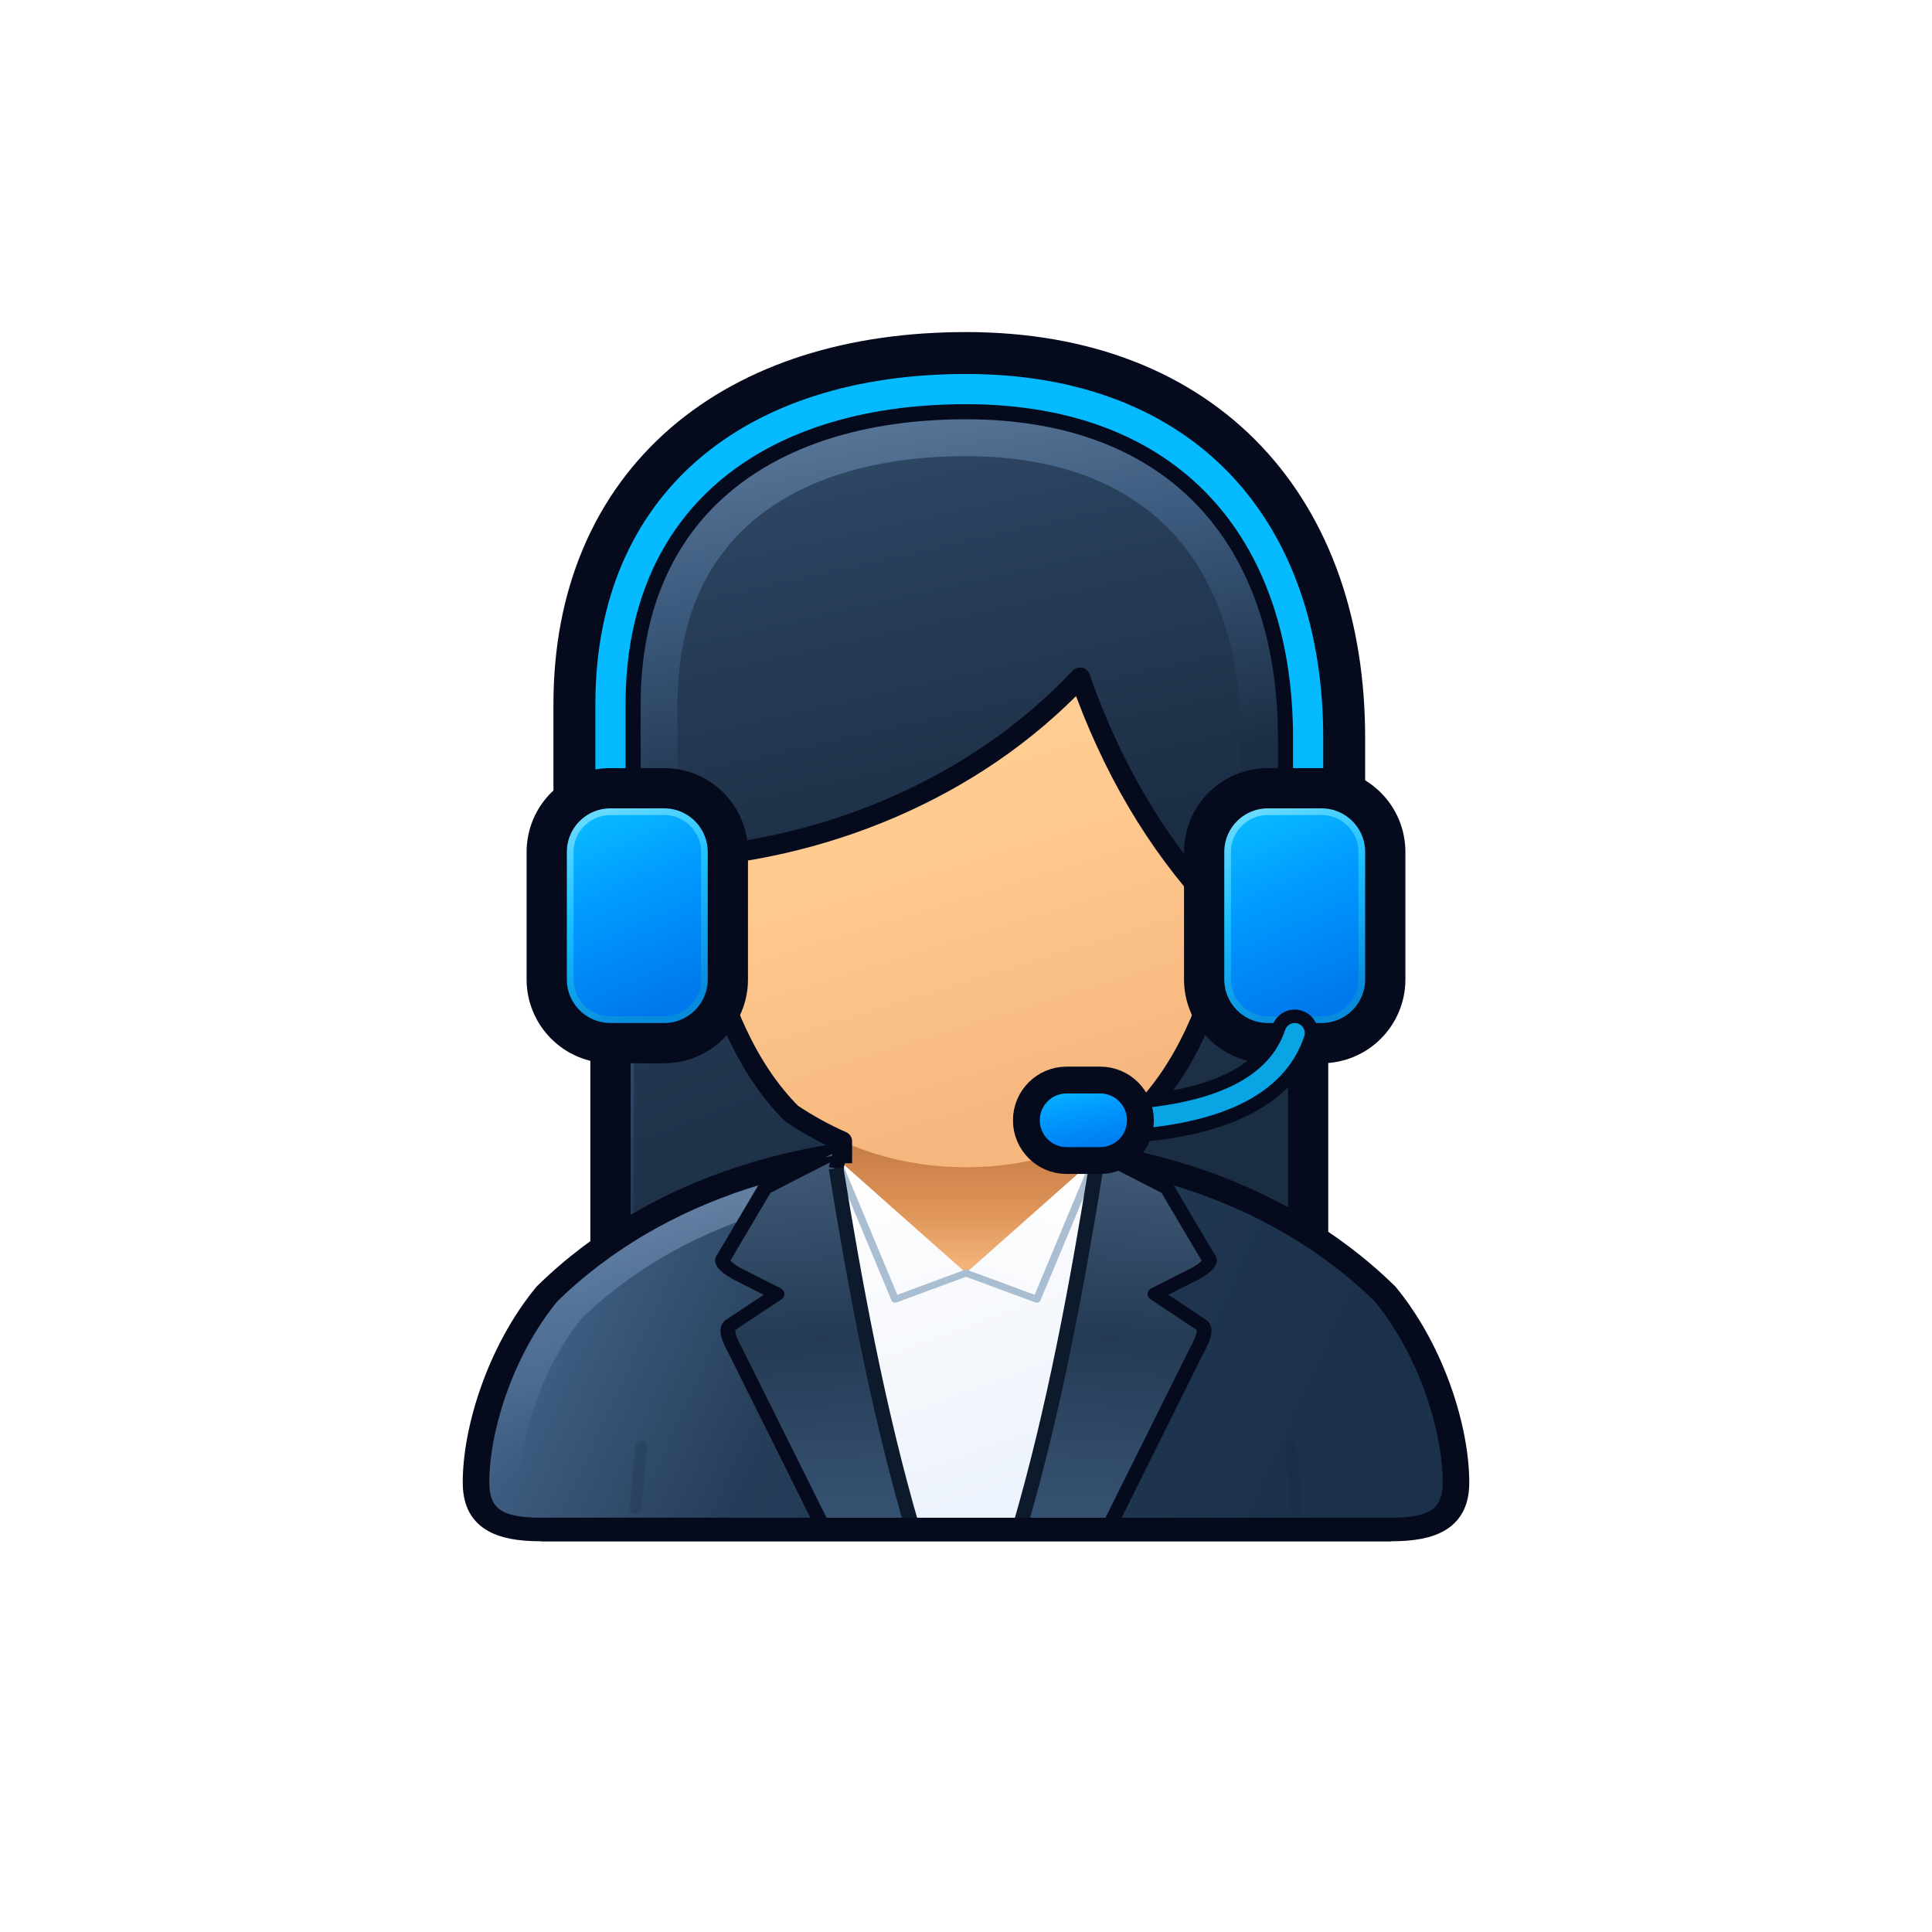
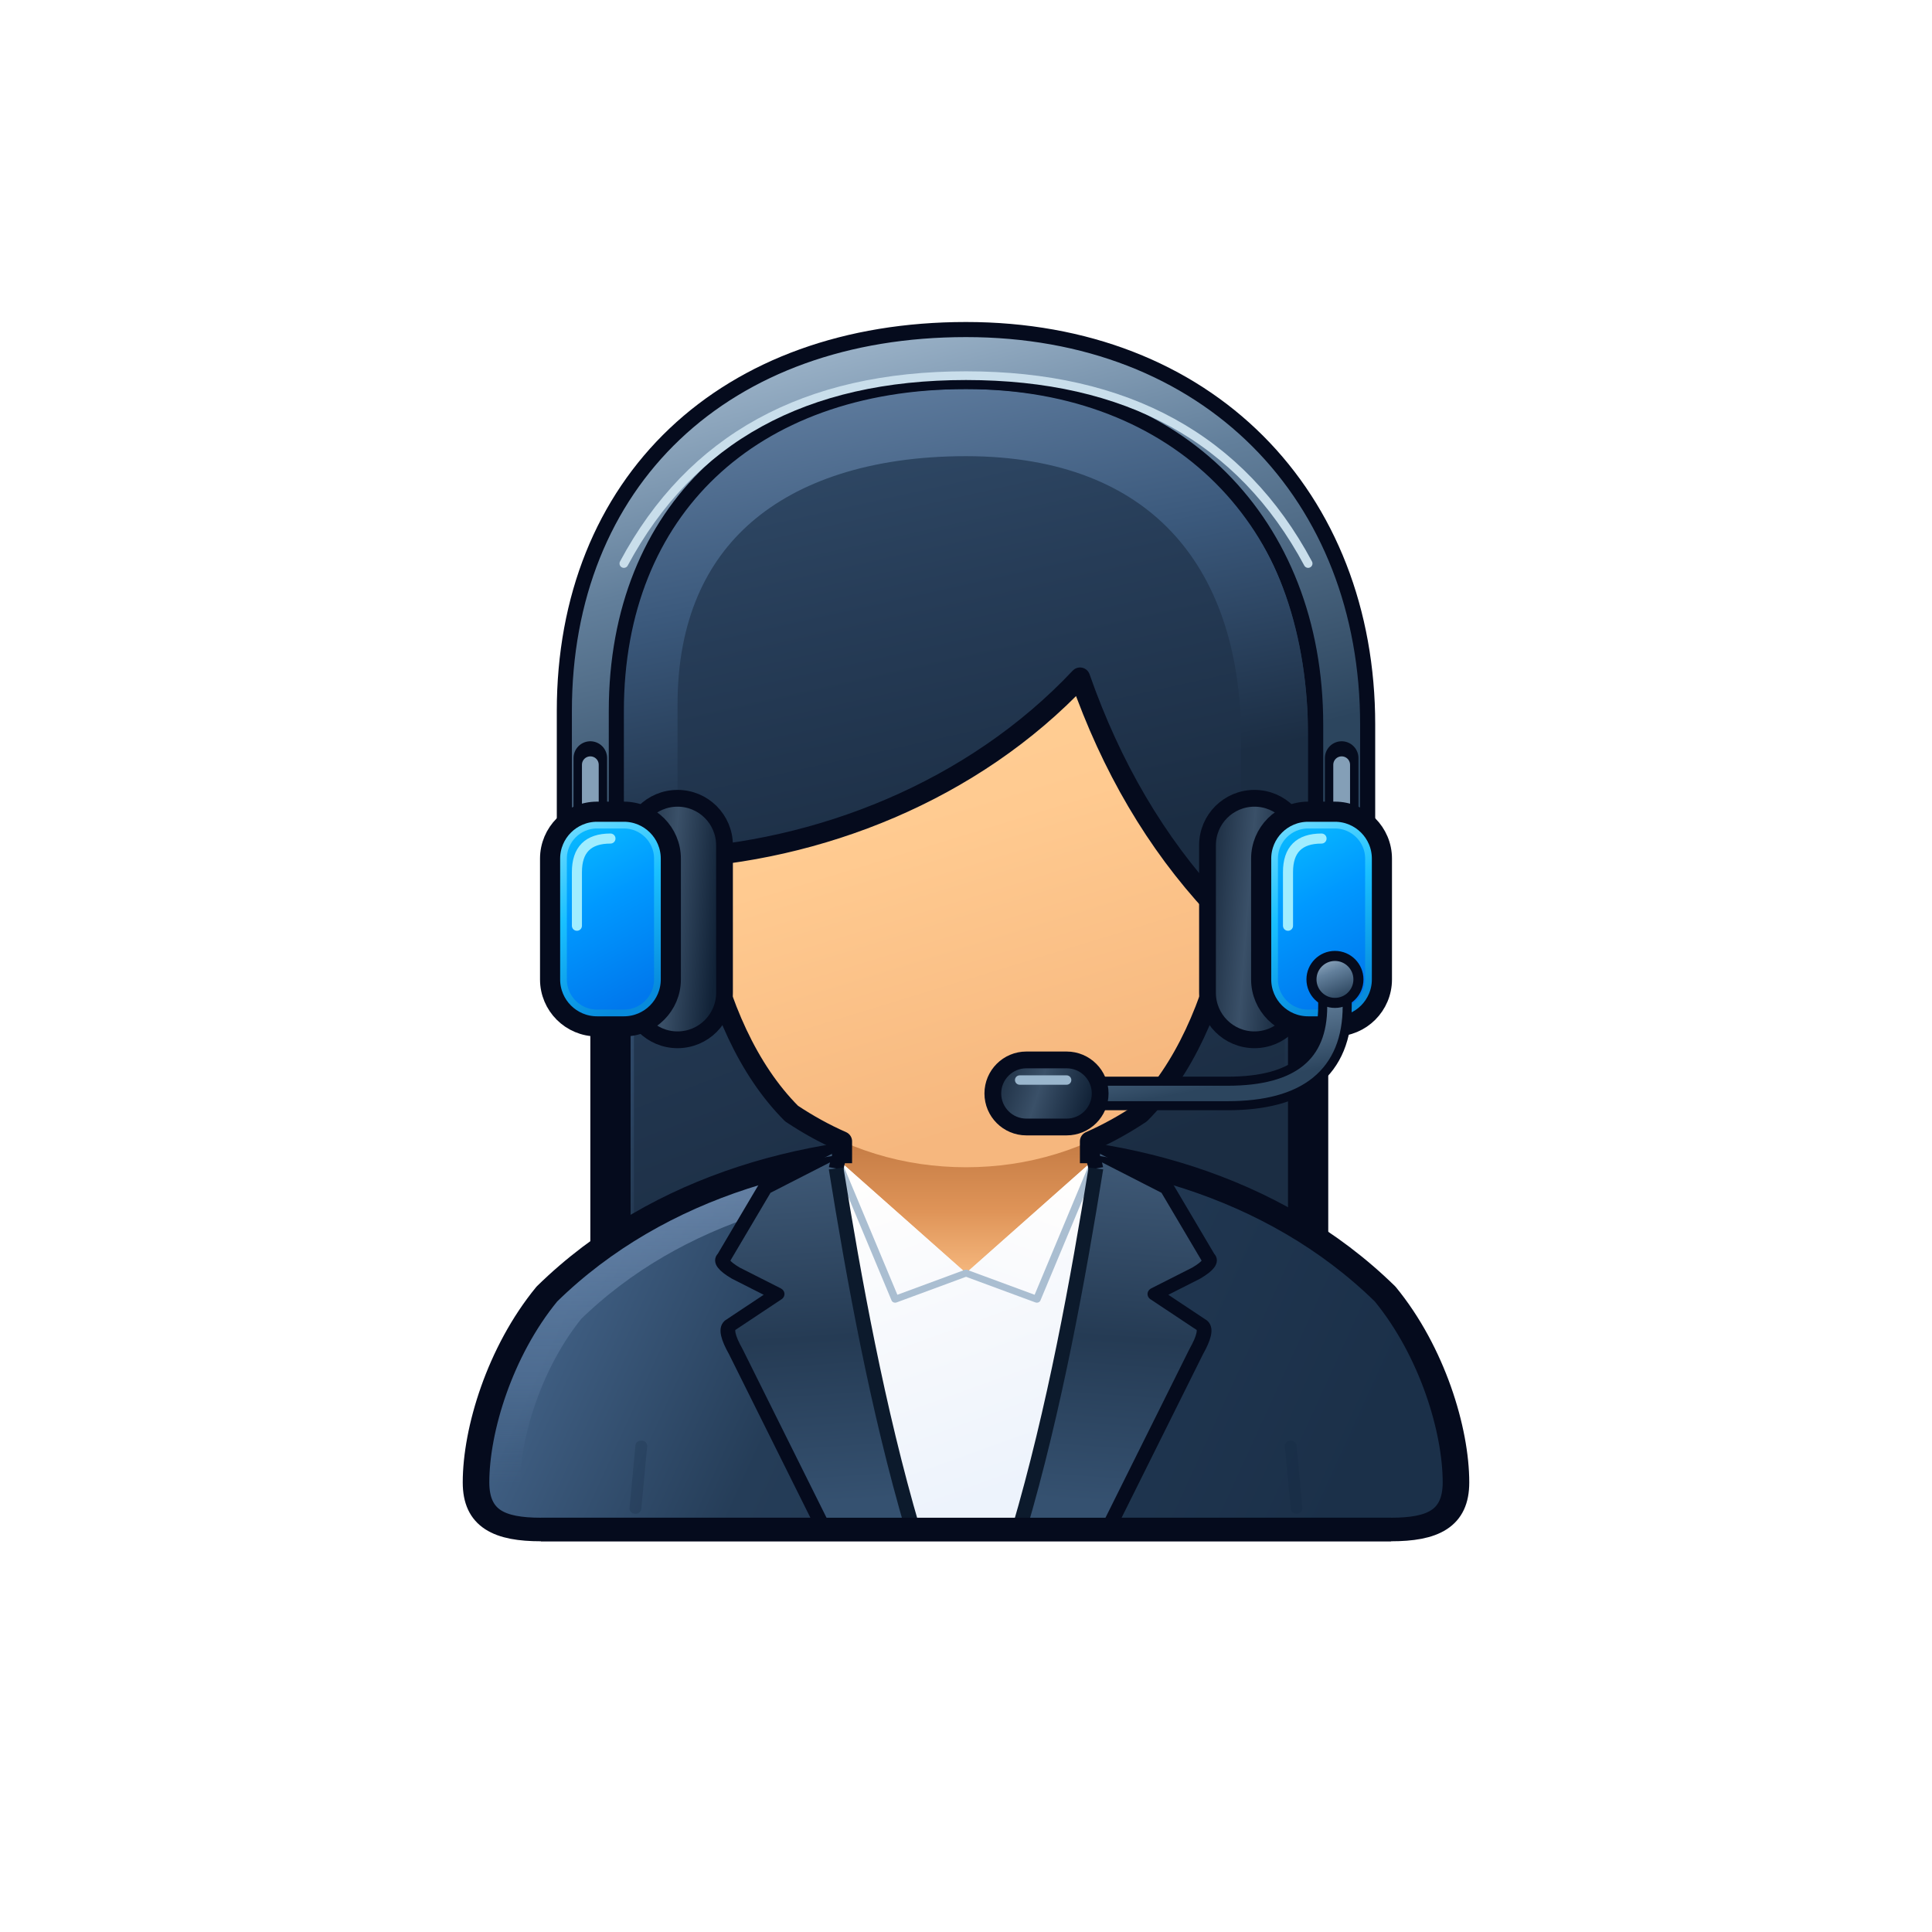
<svg xmlns="http://www.w3.org/2000/svg" width="288" height="288" viewBox="0 0 288 288" role="img" aria-labelledby="call-center-agent-title">
  <defs>
    <linearGradient id="call-center-agent-blue" x1="0" y1="0" x2=".3" y2="1">
      <stop offset="0.0" stop-color="#0bc5ff" />
      <stop offset="0.5" stop-color="#0099ff" />
      <stop offset="1.0" stop-color="#0078ed" />
    </linearGradient>
    <linearGradient id="call-center-agent-cyan" x1="0" y1="0" x2=".3" y2="1">
      <stop offset="0.0" stop-color="#82e2ff" />
      <stop offset="0.5" stop-color="#1ac0ff" />
      <stop offset="1.0" stop-color="#078bdc" />
    </linearGradient>
    <linearGradient id="call-center-agent-hair" x1="0" y1="0" x2=".3" y2="1">
      <stop offset="0.0" stop-color="#344f6d" />
      <stop offset="0.5" stop-color="#263c57" />
      <stop offset="1.0" stop-color="#1b2d43" />
    </linearGradient>
    <linearGradient id="call-center-agent-skin" x1="0" y1="0" x2=".3" y2="1">
      <stop offset="0.0" stop-color="#ffd39a" />
      <stop offset="0.5" stop-color="#ffca90" />
      <stop offset="1.0" stop-color="#f6b77e" />
    </linearGradient>
    <linearGradient id="call-center-agent-hair-edge" x1="0" y1="0" x2=".3" y2="1">
      <stop offset="0.0" stop-color="#6683a5" />
      <stop offset="0.5" stop-color="#3b597c" />
      <stop offset="1.0" stop-color="#1b2d43" />
    </linearGradient>
    <path id="call-center-agent-shape1" d="M91 125 V105 C91 75 112 58 144 58 C177 58 195 79 195 110 V191 H91 Z" />
    <clipPath id="call-center-agent-shape1-clip">
      <use href="#call-center-agent-shape1" />
    </clipPath>
    <path id="call-center-agent-shape3" d="M144 90 C123 90 105 94 104 107 C101 127 105 153 118 166 Q130 174 144 174 Q158 174 170 166 C183 153 187 127 184 107 C183 94 165 90 144 90 Z" />
    <path id="call-center-agent-shape4" d="M91 124 V105 C91 75 112 58 144 58 C177 58 195 79 195 110 V124 L187 129 L181 135 Q168 121 161 101 C145 118 122 127 100 128 Z" />
    <clipPath id="call-center-agent-shape4-clip">
      <use href="#call-center-agent-shape4" />
    </clipPath>
-     <rect id="call-center-agent-shape5" x="83" y="119" width="24" height="35" rx="8" />
+     <rect id="call-center-agent-shape5" x="82" y="121" width="18" height="32" rx="7" />
    <clipPath id="call-center-agent-shape5-clip">
      <use href="#call-center-agent-shape5" />
    </clipPath>
-     <rect id="call-center-agent-shape6" x="181" y="119" width="24" height="35" rx="8" />
+     <rect id="call-center-agent-shape6" x="188" y="121" width="18" height="32" rx="7" />
    <clipPath id="call-center-agent-shape6-clip">
      <use href="#call-center-agent-shape6" />
    </clipPath>
-     <rect id="call-center-agent-shape7" x="153" y="161" width="17" height="12" rx="6" />
+     <rect id="call-center-agent-shape7" x="148" y="158" width="16" height="10" rx="5" />
    <clipPath id="call-center-agent-shape7-clip">
      <use href="#call-center-agent-shape7" />
    </clipPath>
    <path id="call-center-agent-outfit-body" d="M144 158 C119 157 92 165 73 186 C65 197 61 212 61 222 C61 229 65 231 72 231 C96 231 120 231 144 231 C168 231 192 231 216 231 C223 231 227 229 227 222 C227 212 223 197 215 186 C196 165 169 157 144 158 Z" />
    <clipPath id="call-center-agent-outfit-body-clip">
      <use href="#call-center-agent-outfit-body" />
    </clipPath>
    <path id="call-center-agent-outfit-neck" d="M123 148 Q144 138 165 148 L166 160 L144 182 L122 160 Z" />
    <path id="call-center-agent-outfit-shirt" d="M121 157 H167 L166 162 C163 183 159 208 153 231 H135 C129 208 125 183 122 162 Z" />
    <linearGradient id="call-center-agent-outfit-suit-paint" gradientUnits="userSpaceOnUse" x1="82" y1="174" x2="208" y2="225">
      <stop offset="0" stop-color="#3f5e82" />
      <stop offset=".3" stop-color="#253d58" />
      <stop offset="1" stop-color="#1b3049" />
    </linearGradient>
    <linearGradient id="call-center-agent-outfit-lapel-paint" gradientUnits="userSpaceOnUse" x1="116" y1="163" x2="121" y2="226">
      <stop offset="0" stop-color="#3d5774" />
      <stop offset=".5" stop-color="#253b54" />
      <stop offset="1" stop-color="#355170" />
    </linearGradient>
    <linearGradient id="call-center-agent-outfit-neck-paint" gradientUnits="userSpaceOnUse" x1="144" y1="157" x2="144" y2="181">
      <stop offset="0" stop-color="#c57c45" />
      <stop offset=".55" stop-color="#df9458" />
      <stop offset="1" stop-color="#f3b47a" />
    </linearGradient>
    <linearGradient id="call-center-agent-outfit-white-paint" gradientUnits="userSpaceOnUse" x1="128" y1="164" x2="152" y2="223">
      <stop offset="0" stop-color="#fffefd" />
      <stop offset="1" stop-color="#edf3fc" />
    </linearGradient>
    <path id="call-center-agent-outfit-lapel-left" d="M122 162 L122.749 158.365 L109.946 165.75 L103 179 Q102 180 105 182 L112 186 L104 192 Q103 193 105 197 L120 231 H135 C129 208 125 183 122 162 Z" />
    <path id="call-center-agent-outfit-collar-left" d="M122 160 L144 182 L132 187 Z" />
    <linearGradient id="call-center-agent-outfit-suit-bevel" gradientUnits="userSpaceOnUse" x1="80" y1="168" x2="80" y2="222">
      <stop offset="0" stop-color="#88a5cb" stop-opacity=".55" />
      <stop offset=".65" stop-color="#6584aa" stop-opacity=".35" />
      <stop offset="1" stop-color="#4d6b8f" stop-opacity="0" />
    </linearGradient>
    <path id="call-center-agent-outfit-lapel-seam-left" d="M122 162 C125 183 129 208 135 231" />
    <path id="call-center-agent-outfit-lapel-rim-left" d="M122 162 L122.749 158.365 L109.946 165.75 L103 179 Q102 180 105 182 L112 186 L104 192 Q103 193 105 197 L120 231 H135" />
    <path id="call-center-agent-outfit-shoulder-left" d="M144 158 C119 157 92 165 73 186 C65 197 61 212 61 222" />
    <path id="call-center-agent-outfit-hem" d="M72 231 H216" />
+     <linearGradient id="call-center-agent-headset-metal" x1="0" y1="0" x2=".4" y2="1">
+       <stop offset="0" stop-color="#a9bfd3" />
+       <stop offset=".45" stop-color="#627f9b" />
+       <stop offset="1" stop-color="#2c455e" />
+     </linearGradient>
+     <linearGradient id="call-center-agent-ear-cushion" x1="0" y1="0" x2="1" y2=".2">
+       <stop offset="0" stop-color="#16263a" />
+       <stop offset=".5" stop-color="#3a5068" />
+       <stop offset="1" stop-color="#102136" />
+     </linearGradient>
  </defs>
  <g stroke-linecap="round" stroke-linejoin="round">
-     <path d="M91 124 V105 C91 75 112 58 144 58 C177 58 195 79 195 110 V124" fill="none" stroke="#050b1d" stroke-width="17" id="call-center-agent-headset-outer-outline" />
    <use href="#call-center-agent-shape1" fill="url(#call-center-agent-hair)" />
    <use href="#call-center-agent-shape1" fill="none" stroke="url(#call-center-agent-hair-edge)" stroke-width="7" clip-path="url(#call-center-agent-shape1-clip)" />
    <use href="#call-center-agent-shape1" fill="none" stroke="#050b1d" stroke-width="6" />
    <g id="call-center-agent-outfit" transform="translate(17.28 47.82) scale(.88 .78)">
      <use href="#call-center-agent-outfit-body" fill="url(#call-center-agent-outfit-suit-paint)" />
      <use href="#call-center-agent-outfit-shoulder-left" fill="none" stroke="url(#call-center-agent-outfit-suit-bevel)" stroke-width="15" clip-path="url(#call-center-agent-outfit-body-clip)" />
      <use href="#call-center-agent-outfit-body" fill="none" stroke="#050b1d" stroke-width="4.5" vector-effect="non-scaling-stroke" />
      <path d="M89 215 L88 227 M199 215 L200 227" fill="none" stroke="#10253d" stroke-width="2" opacity=".2" />
      <use href="#call-center-agent-outfit-shirt" fill="url(#call-center-agent-outfit-white-paint)" clip-path="url(#call-center-agent-outfit-body-clip)" />
      <use href="#call-center-agent-outfit-neck" fill="url(#call-center-agent-outfit-neck-paint)" />
      <use href="#call-center-agent-outfit-collar-left" fill="url(#call-center-agent-outfit-white-paint)" />
      <use href="#call-center-agent-outfit-collar-left" fill="url(#call-center-agent-outfit-white-paint)" transform="translate(288 0) scale(-1 1)" />
      <path d="M144 182 L132 187 L122 160" fill="none" stroke="#aabed1" stroke-width="1.3" />
      <path d="M144 182 L132 187 L122 160" fill="none" stroke="#aabed1" stroke-width="1.3" transform="translate(288 0) scale(-1 1)" />
      <use href="#call-center-agent-outfit-lapel-left" fill="url(#call-center-agent-outfit-lapel-paint)" />
      <use href="#call-center-agent-outfit-lapel-left" fill="url(#call-center-agent-outfit-lapel-paint)" transform="translate(288 0) scale(-1 1)" />
      <use href="#call-center-agent-outfit-lapel-rim-left" fill="none" stroke="#050b1d" stroke-width="2.5" stroke-linecap="butt" clip-path="url(#call-center-agent-outfit-body-clip)" />
      <use href="#call-center-agent-outfit-lapel-rim-left" fill="none" stroke="#050b1d" stroke-width="2.5" transform="translate(288 0) scale(-1 1)" stroke-linecap="butt" clip-path="url(#call-center-agent-outfit-body-clip)" />
      <use href="#call-center-agent-outfit-lapel-seam-left" fill="none" stroke="#0c1a2c" stroke-width="2.5" stroke-linecap="butt" clip-path="url(#call-center-agent-outfit-body-clip)" />
      <use href="#call-center-agent-outfit-lapel-seam-left" fill="none" stroke="#0c1a2c" stroke-width="2.5" transform="translate(288 0) scale(-1 1)" stroke-linecap="butt" clip-path="url(#call-center-agent-outfit-body-clip)" />
      <use href="#call-center-agent-outfit-hem" fill="none" stroke="#050b1d" stroke-width="4.5" stroke-linecap="butt" vector-effect="non-scaling-stroke" />
    </g>
    <g transform="translate(0 0)">
      <use href="#call-center-agent-shape3" fill="url(#call-center-agent-skin)" />
      <path d="M104 107 C101 127 105 153 118 166 Q121.667 168.444 125.52 170.142 V173.4 M162.48 173.4 V170.142 Q166.333 168.444 170 166 C183 153 187 127 184 107" fill="none" stroke="#050b1d" stroke-width="3" stroke-linecap="butt" />
      <use href="#call-center-agent-shape4" fill="url(#call-center-agent-hair)" />
      <path d="M91 124 V105 C91 75 112 58 144 58 C177 58 195 79 195 110 V124" fill="none" stroke="url(#call-center-agent-hair-edge)" stroke-width="20" clip-path="url(#call-center-agent-shape4-clip)" />
      <path d="M187 129 L181 135 Q168 121 161 101 C145 118 122 127 100 128" fill="none" stroke="#050b1d" stroke-width="3" />
    </g>
-     <path d="M91 124 V105 C91 75 112 58 144 58 C177 58 195 79 195 110 V124" fill="none" stroke="#050b1d" stroke-width="9" />
-     <path d="M91 124 V105 C91 75 112 58 144 58 C177 58 195 79 195 110 V124" fill="none" stroke="#06baff" stroke-width="4.5" />
-     <use href="#call-center-agent-shape5" fill="none" stroke="#050b1d" stroke-width="9" />
-     <use href="#call-center-agent-shape5" fill="url(#call-center-agent-blue)" />
-     <use href="#call-center-agent-shape5" fill="none" stroke="url(#call-center-agent-cyan)" stroke-width="5" clip-path="url(#call-center-agent-shape5-clip)" />
-     <use href="#call-center-agent-shape5" fill="none" stroke="#050b1d" stroke-width="3" />
-     <use href="#call-center-agent-shape6" fill="none" stroke="#050b1d" stroke-width="9" />
-     <use href="#call-center-agent-shape6" fill="url(#call-center-agent-blue)" />
-     <use href="#call-center-agent-shape6" fill="none" stroke="url(#call-center-agent-cyan)" stroke-width="5" clip-path="url(#call-center-agent-shape6-clip)" />
-     <use href="#call-center-agent-shape6" fill="none" stroke="#050b1d" stroke-width="3" />
-     <path d="M193 154 Q189 166 166 167" fill="none" stroke="#050b1d" stroke-width="7" />
-     <path d="M193 154 Q189 166 166 167" fill="none" stroke="#08a4e3" stroke-width="3" />
-     <use href="#call-center-agent-shape7" fill="url(#call-center-agent-blue)" />
-     <use href="#call-center-agent-shape7" fill="none" stroke="url(#call-center-agent-cyan)" stroke-width="3" clip-path="url(#call-center-agent-shape7-clip)" />
-     <use href="#call-center-agent-shape7" fill="none" stroke="#050b1d" stroke-width="4" />
+     <g id="call-center-agent-headset">
+       <path d="M88 124 V106 C88 74 110 53 144 53 C178 53 200 76 200 108 V124" fill="none" stroke="#050b1d" stroke-width="10" />
+       <path d="M88 124 V106 C88 74 110 53 144 53 C178 53 200 76 200 108 V124" fill="none" stroke="url(#call-center-agent-headset-metal)" stroke-width="5.5" />
+       <path d="M93 84 Q108 56 144 56 Q180 56 195 84" fill="none" stroke="#c9deeb" stroke-width="1.3" />
+       <path d="M88 113 V126 M200 113 V126" fill="none" stroke="#050b1d" stroke-width="5" />
+       <path d="M88 114 V123 M200 114 V123" fill="none" stroke="#849fb7" stroke-width="2.5" />
+       <rect x="94" y="119" width="14" height="36" rx="7" fill="url(#call-center-agent-ear-cushion)" stroke="#050b1d" stroke-width="2.5" />
+       <rect x="180" y="119" width="14" height="36" rx="7" fill="url(#call-center-agent-ear-cushion)" stroke="#050b1d" stroke-width="2.5" />
+       <use href="#call-center-agent-shape5" fill="url(#call-center-agent-blue)" />
+       <use href="#call-center-agent-shape5" fill="none" stroke="url(#call-center-agent-cyan)" stroke-width="5" clip-path="url(#call-center-agent-shape5-clip)" />
+       <use href="#call-center-agent-shape5" fill="none" stroke="#050b1d" stroke-width="3" />
+       <use href="#call-center-agent-shape6" fill="url(#call-center-agent-blue)" />
+       <use href="#call-center-agent-shape6" fill="none" stroke="url(#call-center-agent-cyan)" stroke-width="5" clip-path="url(#call-center-agent-shape6-clip)" />
+       <use href="#call-center-agent-shape6" fill="none" stroke="#050b1d" stroke-width="3" />
+       <path d="M86 138 V130 Q86 125 91 125 M192 138 V130 Q192 125 197 125" fill="none" stroke="#a0edff" stroke-width="1.5" />
+       <path d="M199 146 V150 Q199 163 183 163 H161" fill="none" stroke="#050b1d" stroke-width="5" />
+       <path d="M199 146 V150 Q199 163 183 163 H161" fill="none" stroke="url(#call-center-agent-headset-metal)" stroke-width="2.3" />
+       <circle cx="199" cy="146" r="3.5" fill="url(#call-center-agent-headset-metal)" stroke="#050b1d" stroke-width="1.5" />
+       <use href="#call-center-agent-shape7" fill="url(#call-center-agent-ear-cushion)" stroke="#050b1d" stroke-width="2.5" />
+       <path d="M152 161 H159" fill="none" stroke="#9ab6cd" stroke-width="1.4" />
+     </g>
  </g>
</svg>
